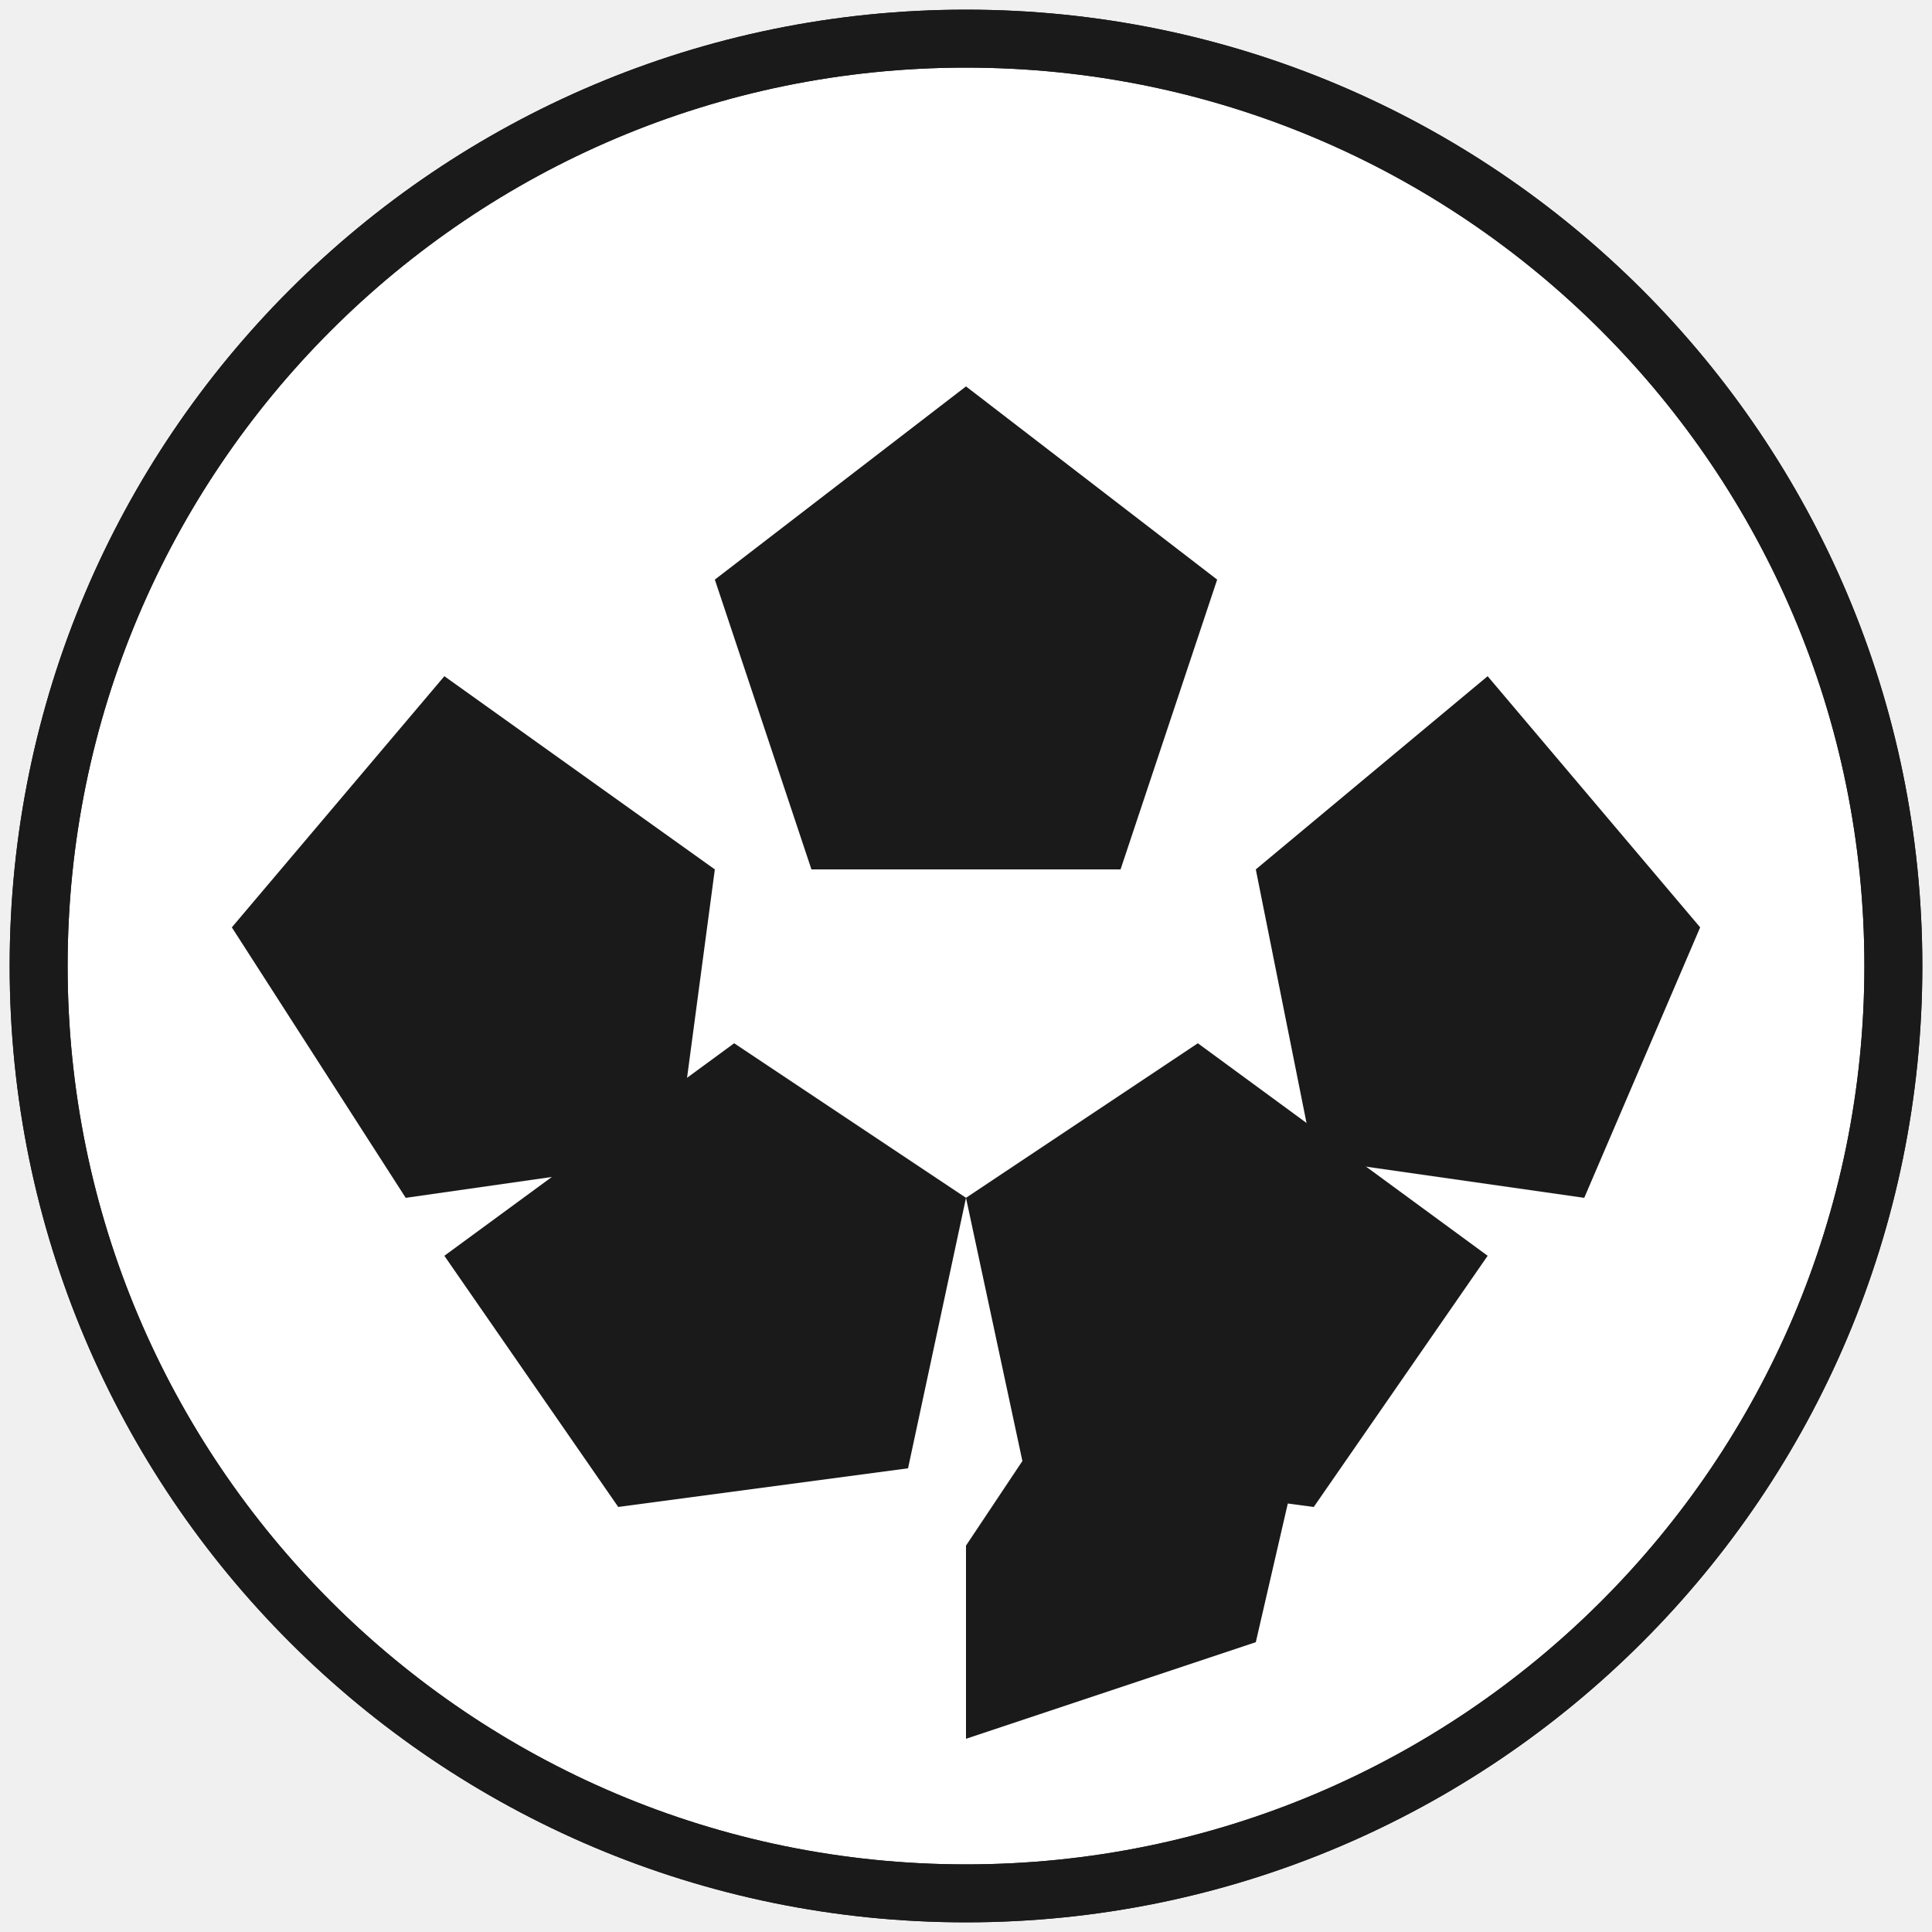
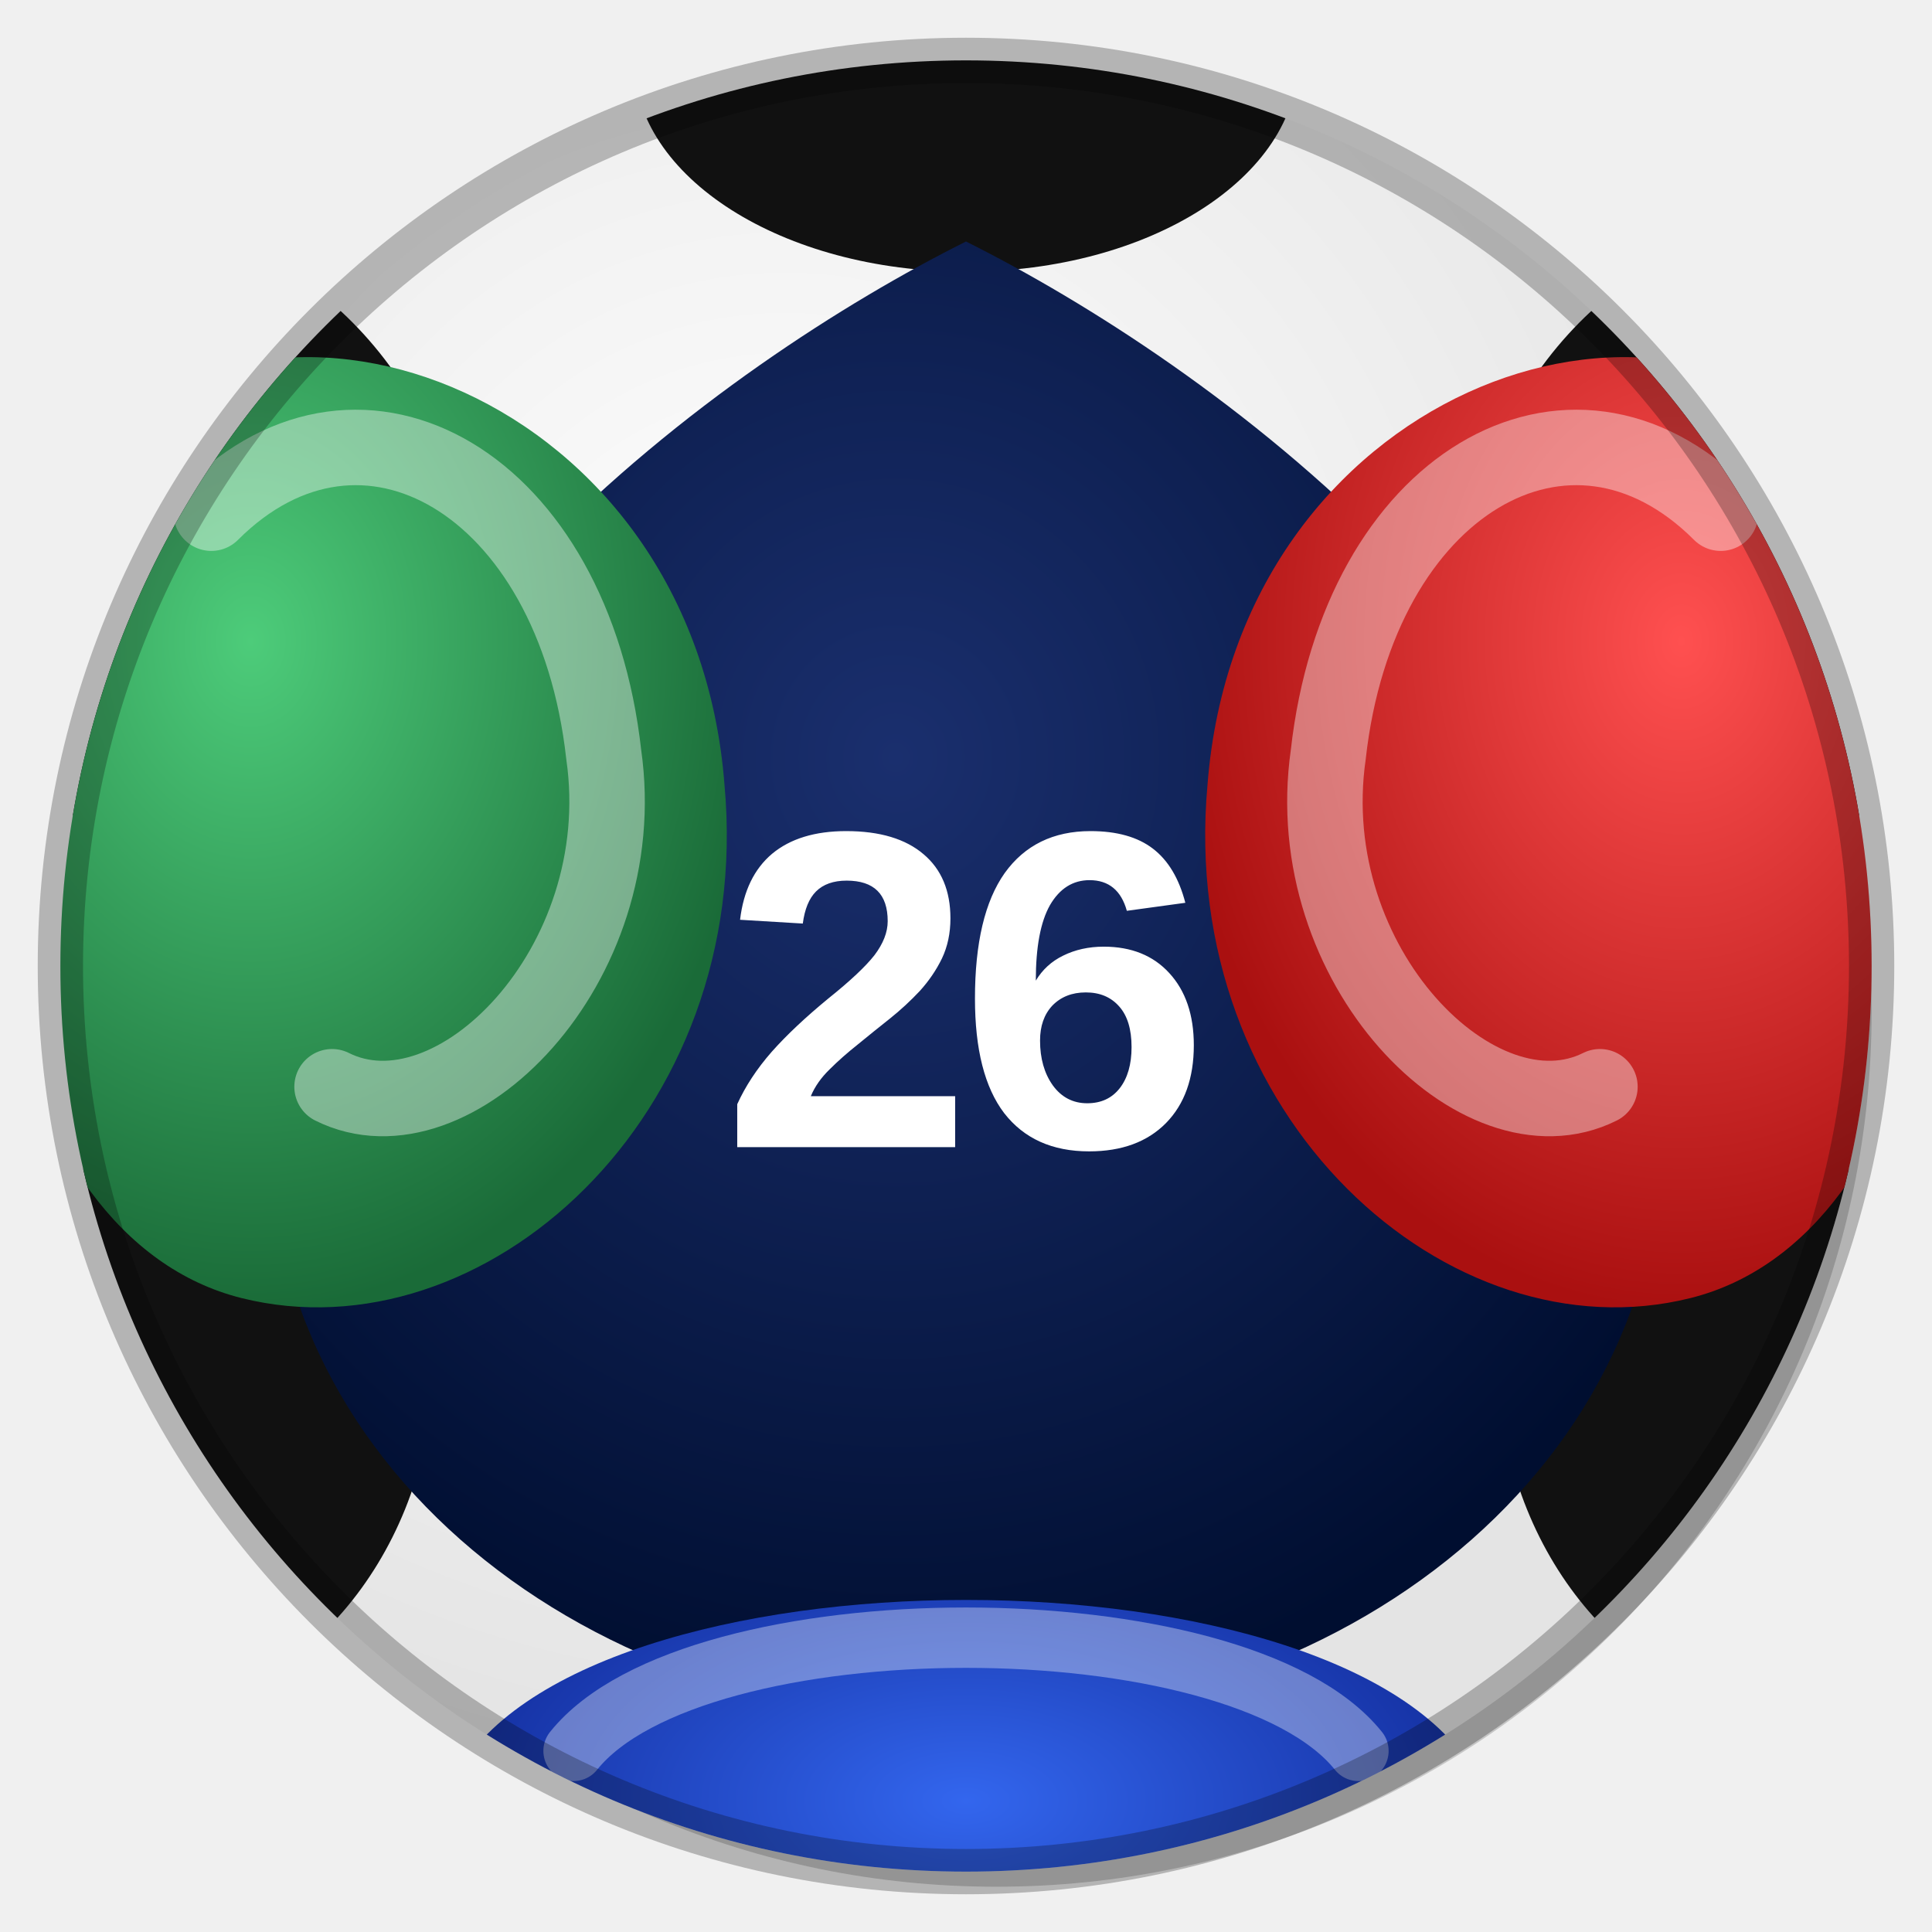
- <svg xmlns="http://www.w3.org/2000/svg" viewBox="0 0 100 100">
-   <circle cx="50" cy="50" r="48" fill="white" stroke="#222" stroke-width="3" />
-   <polygon points="50,20 63,30 58,45 42,45 37,30" fill="#1a1a1a" />
-   <polygon points="77,35 88,48 82,62 68,60 65,45" fill="#1a1a1a" />
-   <polygon points="77,65 68,78 53,76 50,62 62,54" fill="#1a1a1a" />
-   <polygon points="23,35 37,45 35,60 21,62 12,48" fill="#1a1a1a" />
-   <polygon points="23,65 38,54 50,62 47,76 32,78" fill="#1a1a1a" />
-   <polygon points="50,80 58,68 68,72 65,85 50,90" fill="#1a1a1a" />
-   <circle cx="50" cy="50" r="48" fill="none" stroke="#1a1a1a" stroke-width="3" />
+ <svg xmlns="http://www.w3.org/2000/svg" viewBox="0 0 64 64" shape-rendering="geometricPrecision">
+   <defs>
+     <clipPath id="ball">
+       <circle cx="32" cy="32" r="30" />
+     </clipPath>
+     <radialGradient id="ballGrad" cx="40%" cy="35%" r="60%">
+       <stop offset="0%" stop-color="#ffffff" />
+       <stop offset="100%" stop-color="#e4e4e4" />
+     </radialGradient>
+     <radialGradient id="navyGrad" cx="45%" cy="35%" r="65%">
+       <stop offset="0%" stop-color="#1a2f6e" />
+       <stop offset="100%" stop-color="#000e30" />
+     </radialGradient>
+     <radialGradient id="greenGrad" cx="35%" cy="30%" r="70%">
+       <stop offset="0%" stop-color="#4dcc7a" />
+       <stop offset="100%" stop-color="#1a6b38" />
+     </radialGradient>
+     <radialGradient id="redGrad" cx="65%" cy="30%" r="70%">
+       <stop offset="0%" stop-color="#ff5050" />
+       <stop offset="100%" stop-color="#aa1010" />
+     </radialGradient>
+     <radialGradient id="blueGrad" cx="50%" cy="35%" r="65%">
+       <stop offset="0%" stop-color="#3366ee" />
+       <stop offset="100%" stop-color="#0a1e88" />
+     </radialGradient>
+   </defs>
+   <circle cx="33" cy="33.5" r="29" fill="rgba(0,0,0,0.18)" />
+   <circle cx="32" cy="32" r="30" fill="url(#ballGrad)" />
+   <g clip-path="url(#ball)">
+     <ellipse cx="6" cy="18" rx="9" ry="11" fill="#111" transform="rotate(-28 6 18)" />
+     <ellipse cx="58" cy="18" rx="9" ry="11" fill="#111" transform="rotate(28 58 18)" />
+     <ellipse cx="6" cy="47" rx="8" ry="10" fill="#111" transform="rotate(22 6 47)" />
+     <ellipse cx="58" cy="47" rx="8" ry="10" fill="#111" transform="rotate(-22 58 47)" />
+     <ellipse cx="32" cy="2" rx="11" ry="7" fill="#111" />
+     <path d="M32 8              C40 12, 54 22, 55 36              C56 48, 45 57, 32 57              C19 57, 8 48, 9 36              C10 22, 24 12, 32 8 Z" fill="url(#navyGrad)" />
+     <path d="M3 15 C9 8, 23 13, 24 26              C25 37, 16 45, 8 43              C0 41, -3 27, 3 15 Z" fill="url(#greenGrad)" />
+     <path d="M7 17 C12 12, 19 16, 20 25 C21 32, 15 38, 11 36" fill="none" stroke="rgba(255,255,255,0.4)" stroke-width="2.5" stroke-linecap="round" />
+     <path d="M61 15 C55 8, 41 13, 40 26              C39 37, 48 45, 56 43              C64 41, 67 27, 61 15 Z" fill="url(#redGrad)" />
+     <path d="M57 17 C52 12, 45 16, 44 25 C43 32, 49 38, 53 36" fill="none" stroke="rgba(255,255,255,0.4)" stroke-width="2.5" stroke-linecap="round" />
+     <path d="M15 59 C19 51, 45 51, 49 59              C53 67, 40 72, 32 72              C24 72, 11 67, 15 59 Z" fill="url(#blueGrad)" />
+     <path d="M19 58 C23 53, 41 53, 45 58" fill="none" stroke="rgba(255,255,255,0.35)" stroke-width="2" stroke-linecap="round" />
+   </g>
+   <circle cx="32" cy="32" r="30" fill="none" stroke="rgba(0,0,0,0.25)" stroke-width="1.5" />
+   <text x="32" y="38" font-family="Arial Black, Arial, sans-serif" font-weight="900" font-size="15" fill="white" text-anchor="middle" letter-spacing="-0.5">26</text>
</svg>
